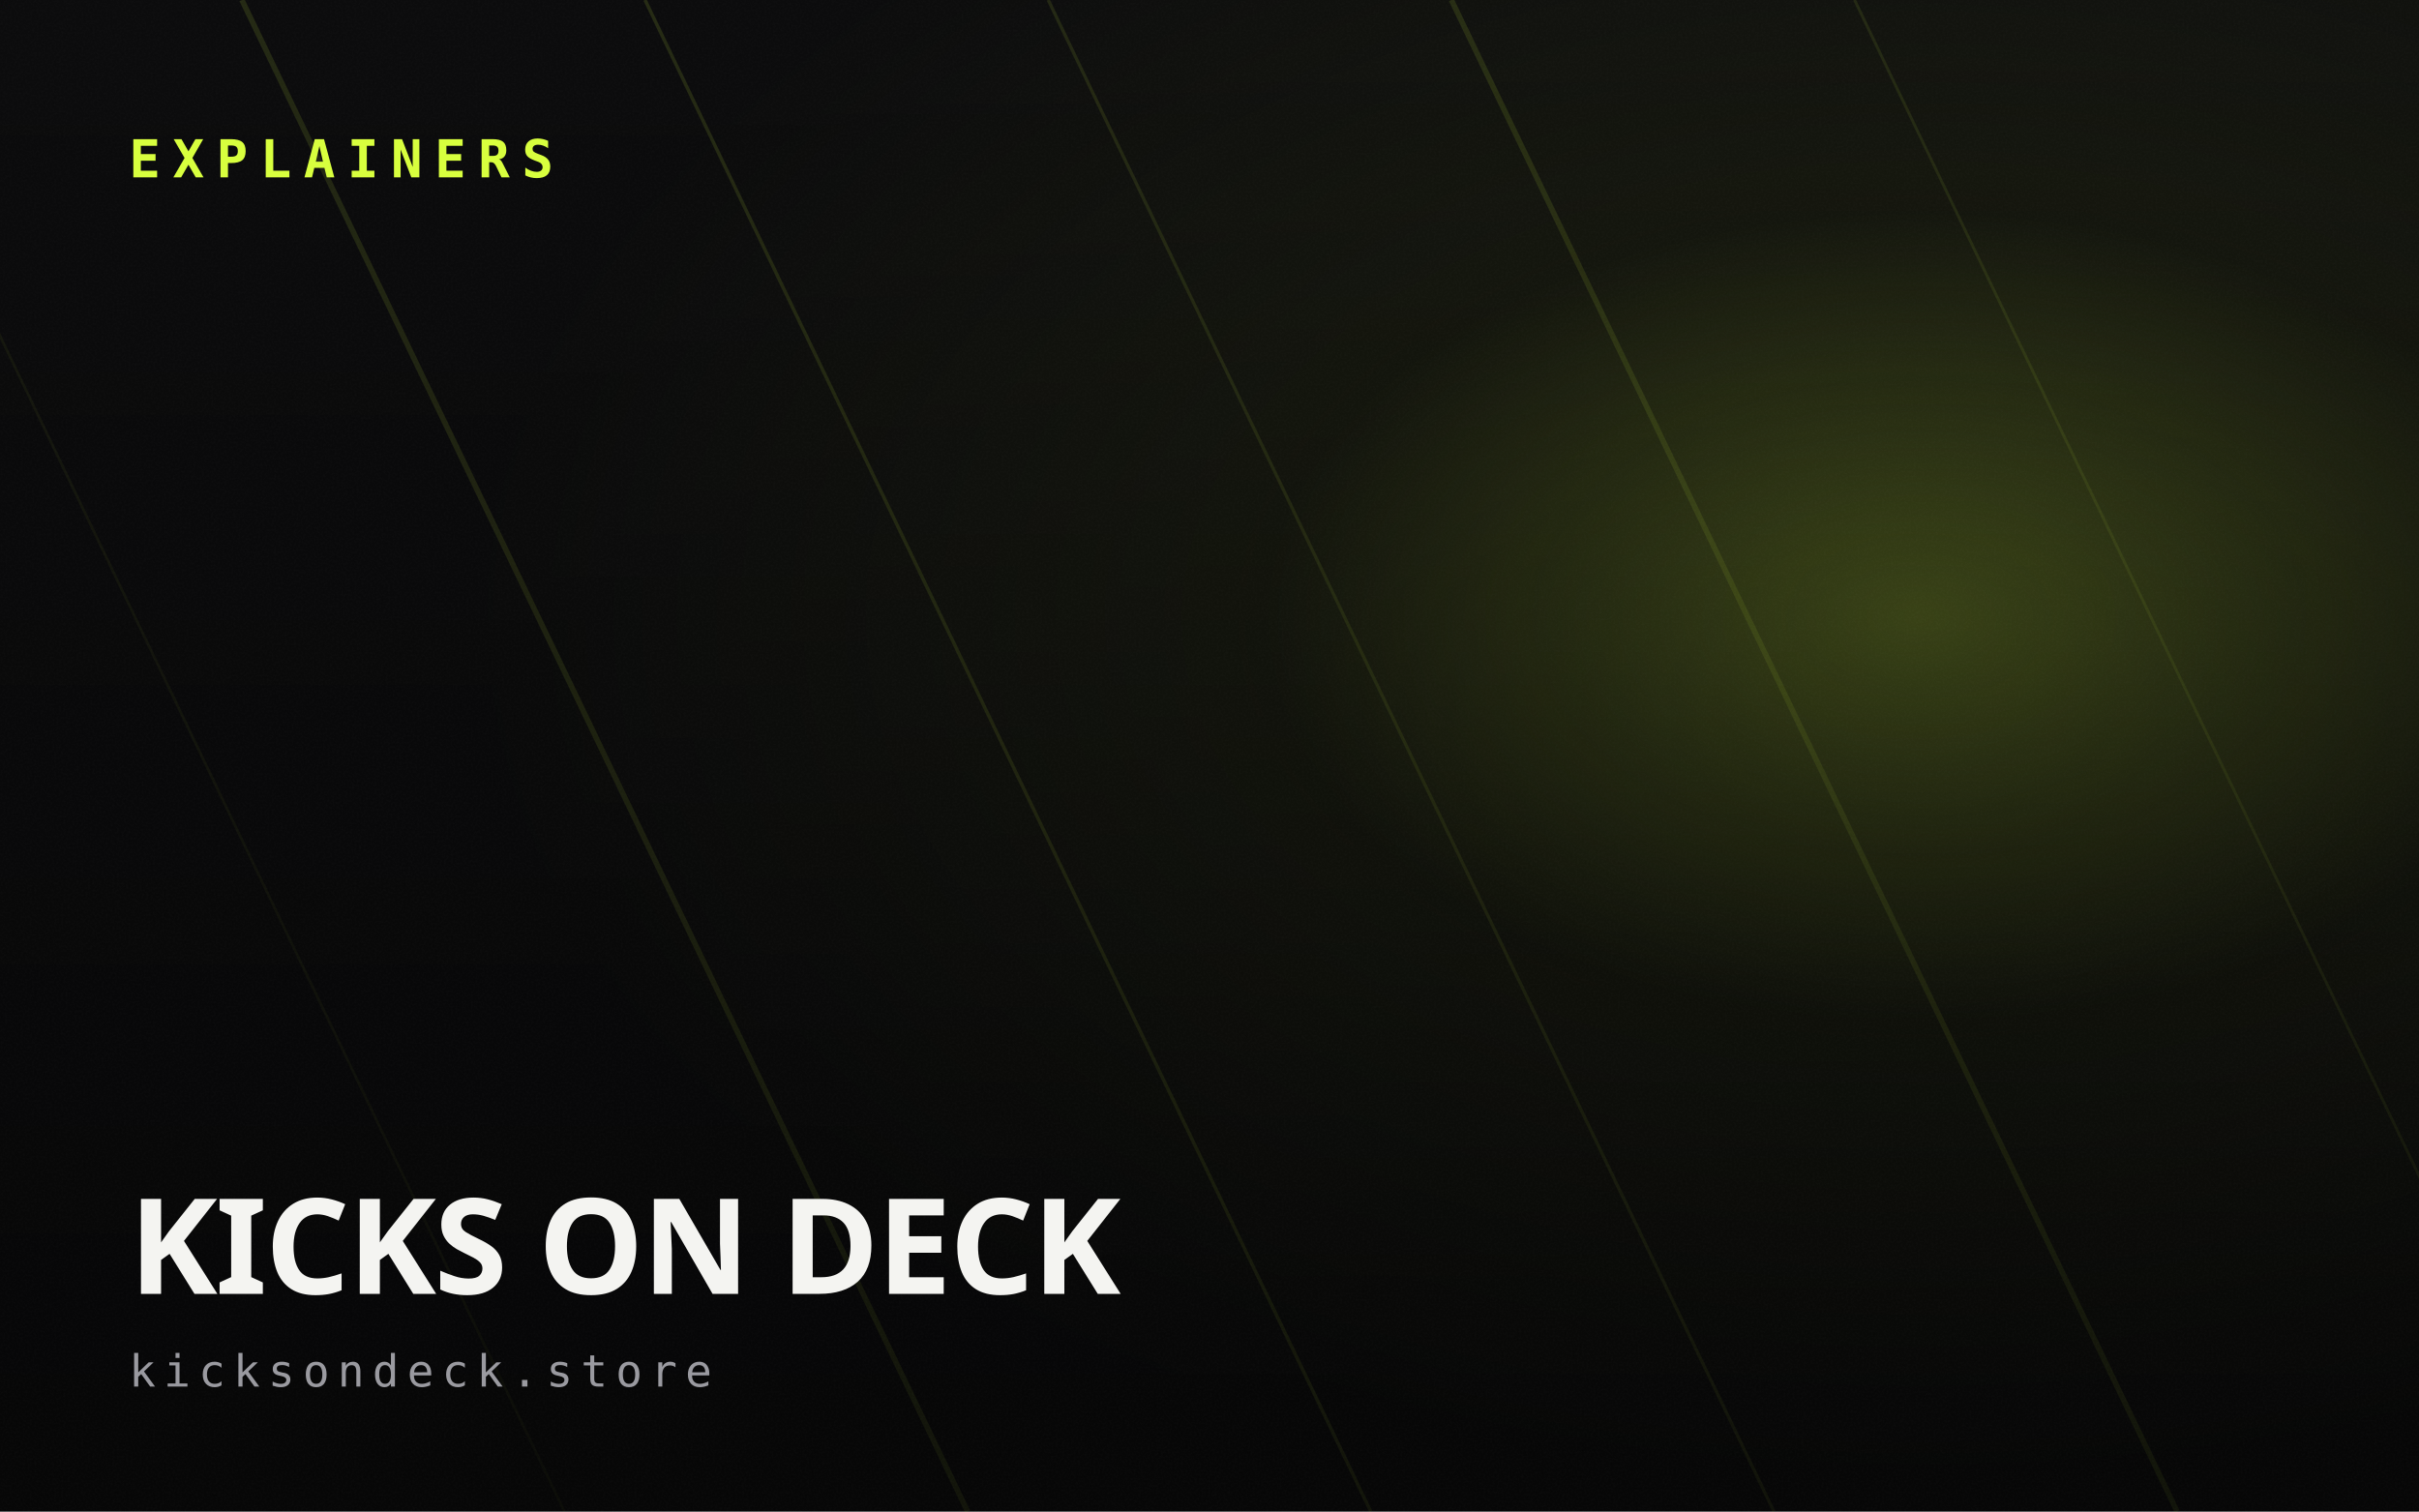
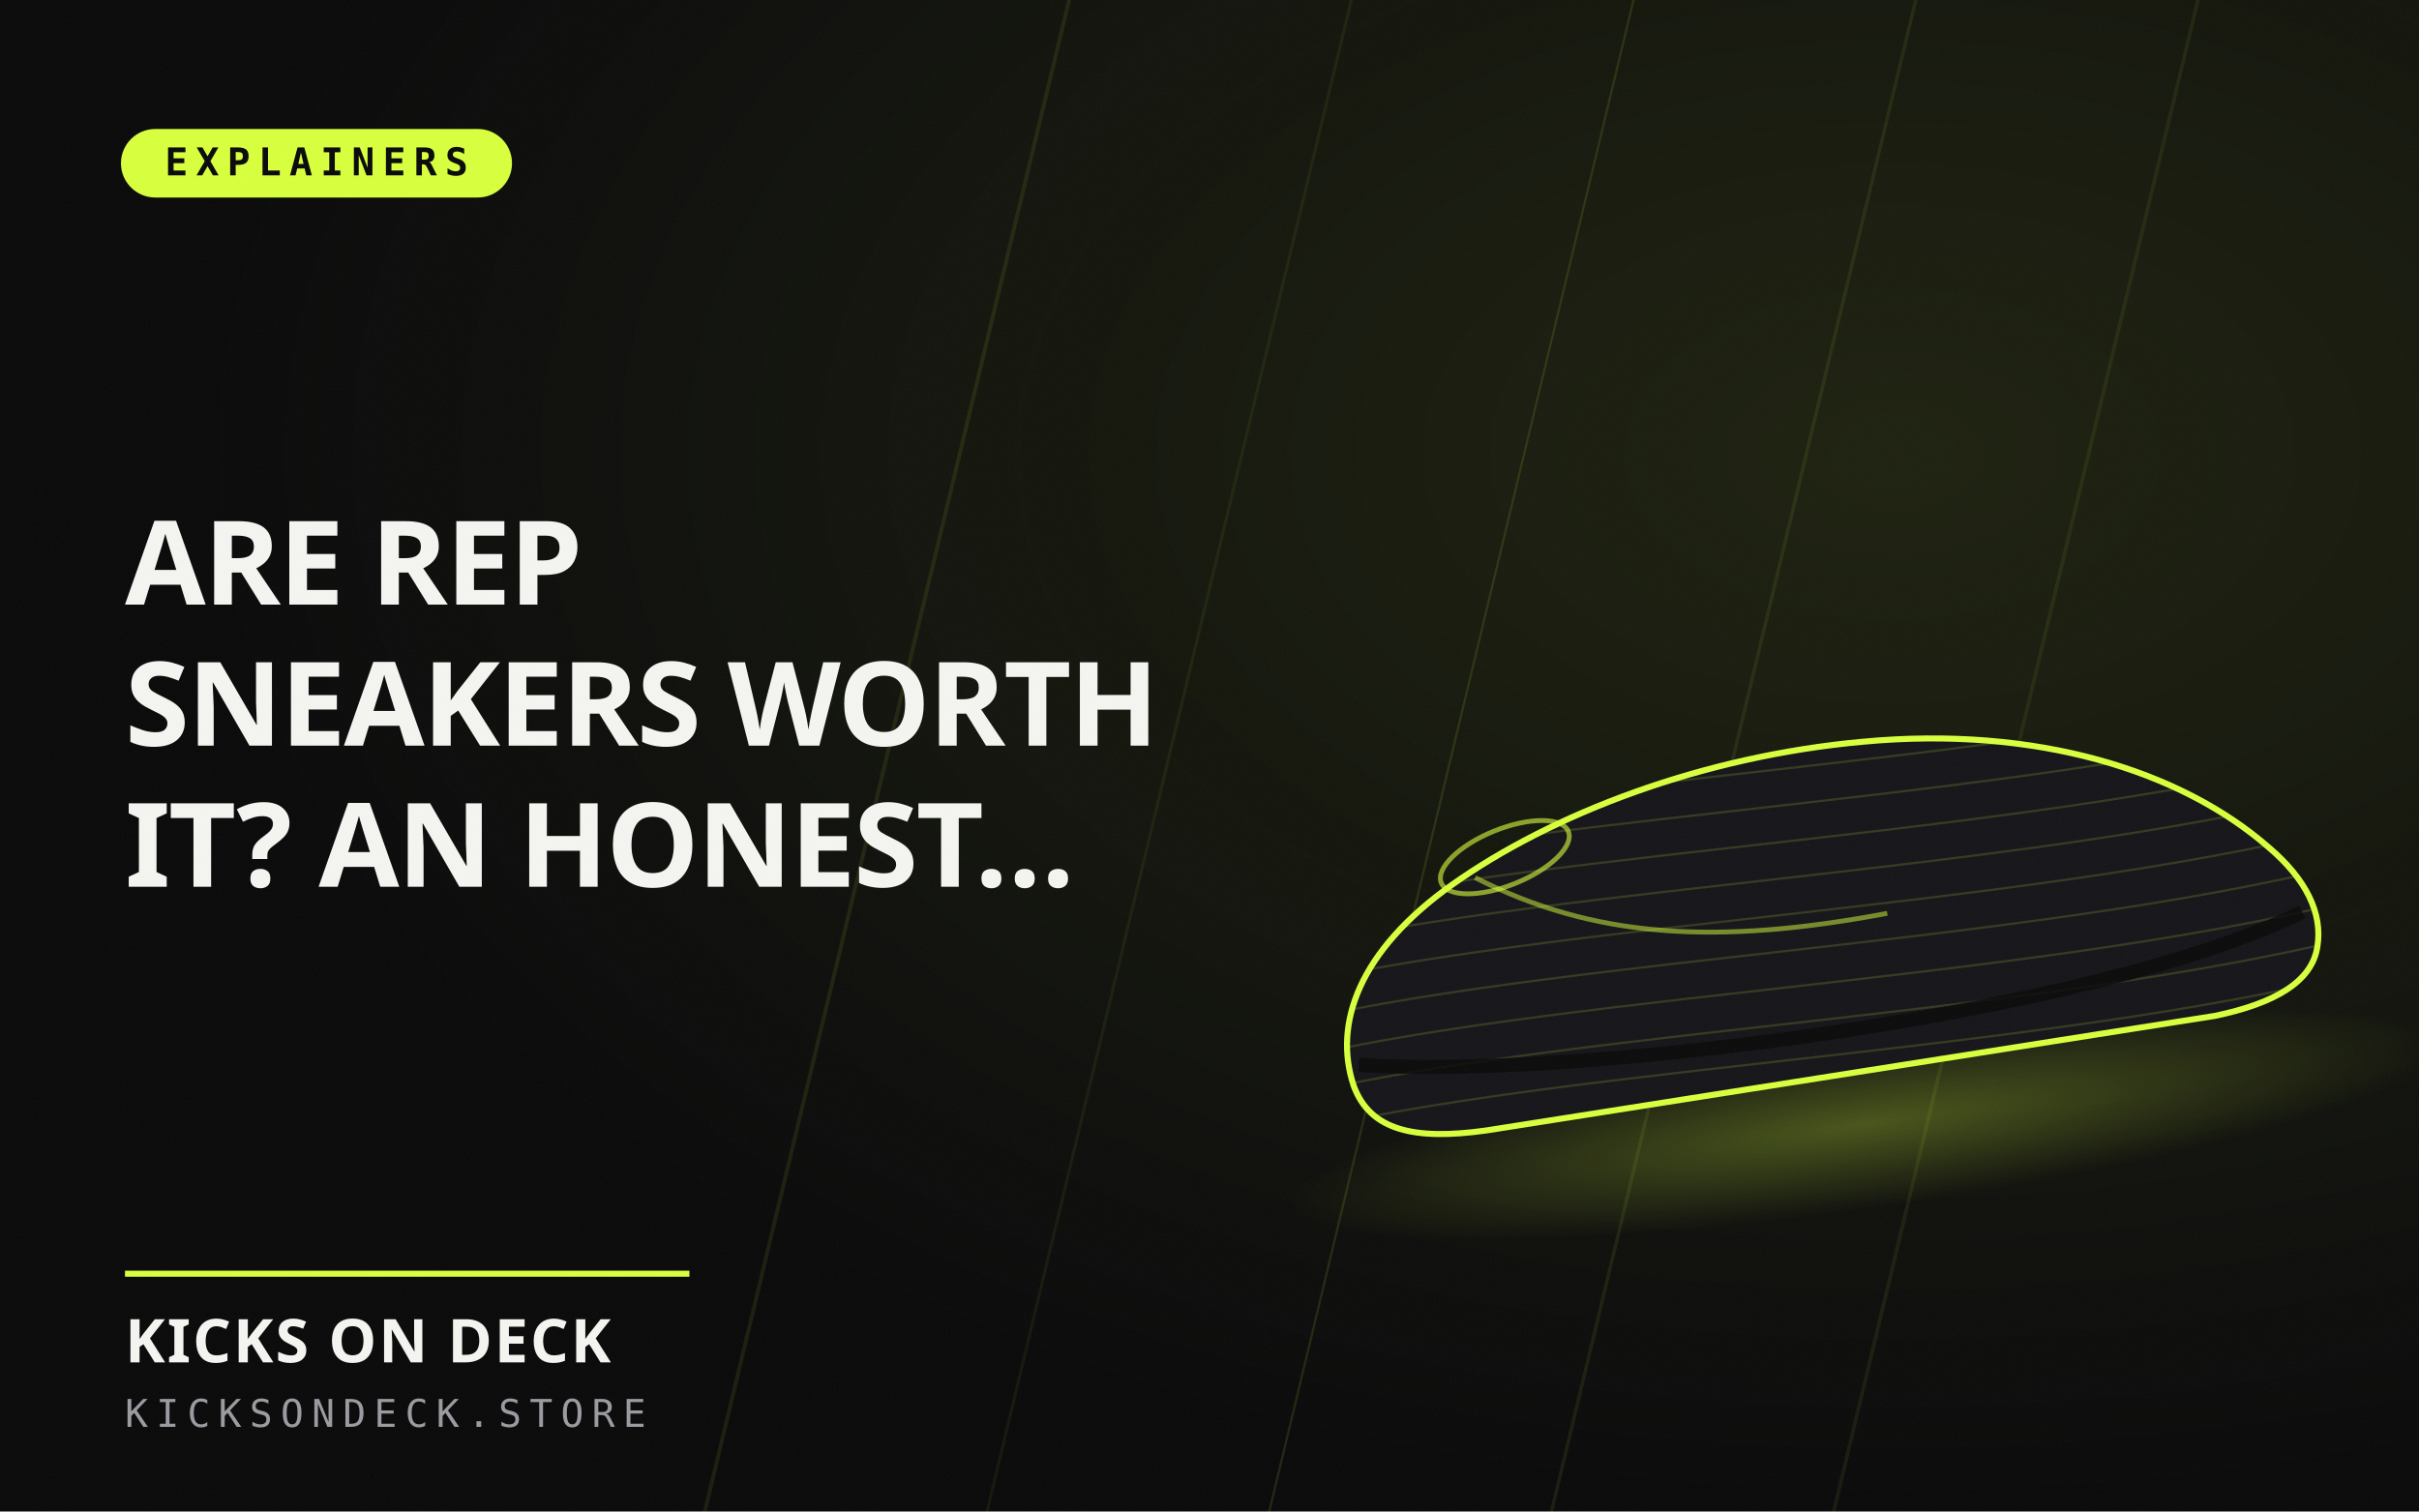
<svg xmlns="http://www.w3.org/2000/svg" viewBox="0 0 1200 750" width="1200" height="750" role="img" aria-label="Are Rep Sneakers Worth It? An Honest Buyer's Guide">
  <defs>
-     <radialGradient id="glow" cx="79.1%" cy="40.8%" r="60%">
-       <stop offset="0%" stop-color="#d8ff3e" stop-opacity="0.30" />
-       <stop offset="45%" stop-color="#d8ff3e" stop-opacity="0.05" />
-       <stop offset="100%" stop-color="#d8ff3e" stop-opacity="0" />
-     </radialGradient>
    <filter id="grain">
      <feTurbulence type="fractalNoise" baseFrequency="0.9" numOctaves="2" stitchTiles="stitch" />
      <feColorMatrix type="saturate" values="0" />
      <feComponentTransfer>
        <feFuncA type="linear" slope="0.05" />
      </feComponentTransfer>
    </filter>
-     <linearGradient id="vig" x1="0" y1="0" x2="0" y2="1">
-       <stop offset="0%" stop-color="#000" stop-opacity="0" />
-       <stop offset="100%" stop-color="#000" stop-opacity="0.55" />
-     </linearGradient>
+     <radialGradient id="floor" cx="50%" cy="50%" r="50%">
+       <stop offset="0%" stop-color="#d8ff3e" stop-opacity="0.28" />
+       <stop offset="100%" stop-color="#d8ff3e" stop-opacity="0" />
+     </radialGradient>
+     <radialGradient id="wash" cx="78%" cy="30%" r="70%">
+       <stop offset="0%" stop-color="#d8ff3e" stop-opacity="0.10" />
+       <stop offset="100%" stop-color="#d8ff3e" stop-opacity="0" />
+     </radialGradient>
+     <clipPath id="shoeclip">
+       <path d="M22,214 C16,182 34,148 84,122 C138,94 216,76 296,80 C382,84 450,116 488,160 C504,178 510,196 505,212 C500,229 480,237 450,239 L84,245 C48,245 27,237 22,214 Z" />
+     </clipPath>
  </defs>
  <rect width="1200" height="750" fill="#0a0a0b" />
-   <rect width="1200" height="750" fill="url(#glow)" />
-   <line x1="-80" y1="0" x2="280" y2="750" stroke="#d8ff3e" stroke-width="1.3" opacity="0.061" />
-   <line x1="120" y1="0" x2="480" y2="750" stroke="#d8ff3e" stroke-width="2.7" opacity="0.122" />
-   <line x1="320" y1="0" x2="680" y2="750" stroke="#d8ff3e" stroke-width="1.7" opacity="0.125" />
-   <line x1="520" y1="0" x2="880" y2="750" stroke="#d8ff3e" stroke-width="1.6" opacity="0.106" />
-   <line x1="720" y1="0" x2="1080" y2="750" stroke="#d8ff3e" stroke-width="2.7" opacity="0.120" />
-   <line x1="920" y1="0" x2="1280" y2="750" stroke="#d8ff3e" stroke-width="1.4" opacity="0.097" />
-   <rect width="1200" height="750" fill="url(#vig)" />
-   <rect width="1200" height="750" filter="url(#grain)" opacity="0.6" />
+   <rect width="1200" height="750" fill="url(#wash)" />
+   <line x1="540" y1="-40" x2="340" y2="790" stroke="#d8ff3e" stroke-width="1.9" opacity="0.089" />
+   <line x1="680" y1="-40" x2="480" y2="790" stroke="#d8ff3e" stroke-width="1.5" opacity="0.062" />
+   <line x1="820" y1="-40" x2="620" y2="790" stroke="#d8ff3e" stroke-width="1.1" opacity="0.118" />
+   <line x1="960" y1="-40" x2="760" y2="790" stroke="#d8ff3e" stroke-width="1.7" opacity="0.079" />
+   <line x1="1100" y1="-40" x2="900" y2="790" stroke="#d8ff3e" stroke-width="1.8" opacity="0.074" />
+   <g transform="translate(620,330) rotate(-8)">
+     <ellipse cx="270" cy="268" rx="290" ry="42" fill="url(#floor)" />
+     <path d="M22,214 C16,182 34,148 84,122 C138,94 216,76 296,80 C382,84 450,116 488,160 C504,178 510,196 505,212 C500,229 480,237 450,239 L84,245 C48,245 27,237 22,214 Z" fill="#16161a" stroke="#d8ff3e" stroke-width="3" />
+     <g clip-path="url(#shoeclip)">
+       <path d="M0,70 C 140,58 380,84 540,64" fill="none" stroke="#d8ff3e" stroke-width="1.1" opacity="0.16" />
+       <path d="M0,88 C 140,76 380,102 540,82" fill="none" stroke="#d8ff3e" stroke-width="1.1" opacity="0.16" />
+       <path d="M0,106 C 140,94 380,120 540,100" fill="none" stroke="#d8ff3e" stroke-width="1.1" opacity="0.16" />
+       <path d="M0,124 C 140,112 380,138 540,118" fill="none" stroke="#d8ff3e" stroke-width="1.1" opacity="0.16" />
+       <path d="M0,142 C 140,130 380,156 540,136" fill="none" stroke="#d8ff3e" stroke-width="1.1" opacity="0.16" />
+       <path d="M0,160 C 140,148 380,174 540,154" fill="none" stroke="#d8ff3e" stroke-width="1.1" opacity="0.16" />
+       <path d="M0,178 C 140,166 380,192 540,172" fill="none" stroke="#d8ff3e" stroke-width="1.1" opacity="0.16" />
+       <path d="M0,196 C 140,184 380,210 540,190" fill="none" stroke="#d8ff3e" stroke-width="1.1" opacity="0.16" />
+       <path d="M0,214 C 140,202 380,228 540,208" fill="none" stroke="#d8ff3e" stroke-width="1.1" opacity="0.16" />
+       <path d="M0,232 C 140,220 380,246 540,226" fill="none" stroke="#d8ff3e" stroke-width="1.1" opacity="0.16" />
+       <path d="M0,250 C 140,238 380,264 540,244" fill="none" stroke="#d8ff3e" stroke-width="1.1" opacity="0.16" />
+     </g>
+     <path d="M26,204 C130,226 390,230 500,194" fill="none" stroke="#0a0a0b" stroke-width="7" opacity="0.85" />
+     <path d="M96,120 C150,158 210,170 296,166" fill="none" stroke="#d8ff3e" stroke-width="2.4" opacity="0.5" />
+     <ellipse cx="112" cy="112" rx="34" ry="14" fill="none" stroke="#d8ff3e" stroke-width="2.4" opacity="0.6" transform="rotate(-14 112 112)" />
+   </g>
  <g font-family="ui-monospace, monospace">
-     <text x="64" y="88" fill="#d8ff3e" font-size="26" letter-spacing="6" font-weight="700">EXPLAINERS</text>
-     <text x="64" y="642" fill="#f4f4f1" font-size="66" font-weight="800" letter-spacing="-1" font-family="system-ui, sans-serif">KICKS ON DECK</text>
-     <text x="64" y="688" fill="#9a9aa0" font-size="22" letter-spacing="4">kicksondeck.store</text>
+     <rect x="60" y="64" rx="17" height="34" width="194" fill="#d8ff3e" />
+     <text x="157" y="87" fill="#0a0a0b" font-size="19" letter-spacing="4" font-weight="700" text-anchor="middle">EXPLAINERS</text>
  </g>
+   <g font-family="system-ui, sans-serif" font-weight="800" fill="#f4f4f1" letter-spacing="-1">
+     <text x="62" y="300" font-size="58">ARE REP</text>
+     <text x="62" y="370" font-size="58">SNEAKERS WORTH</text>
+     <text x="62" y="440" font-size="58">IT? AN HONEST…</text>
+   </g>
+   <line x1="62" y1="632" x2="342" y2="632" stroke="#d8ff3e" stroke-width="3" />
+   <g font-family="ui-monospace, monospace">
+     <text x="62" y="676" fill="#f4f4f1" font-size="30" font-weight="800" letter-spacing="1" font-family="system-ui, sans-serif">KICKS ON DECK</text>
+     <text x="62" y="708" fill="#9a9aa0" font-size="19" letter-spacing="4">KICKSONDECK.STORE</text>
+   </g>
+   <rect width="1200" height="750" filter="url(#grain)" opacity="0.55" />
</svg>
